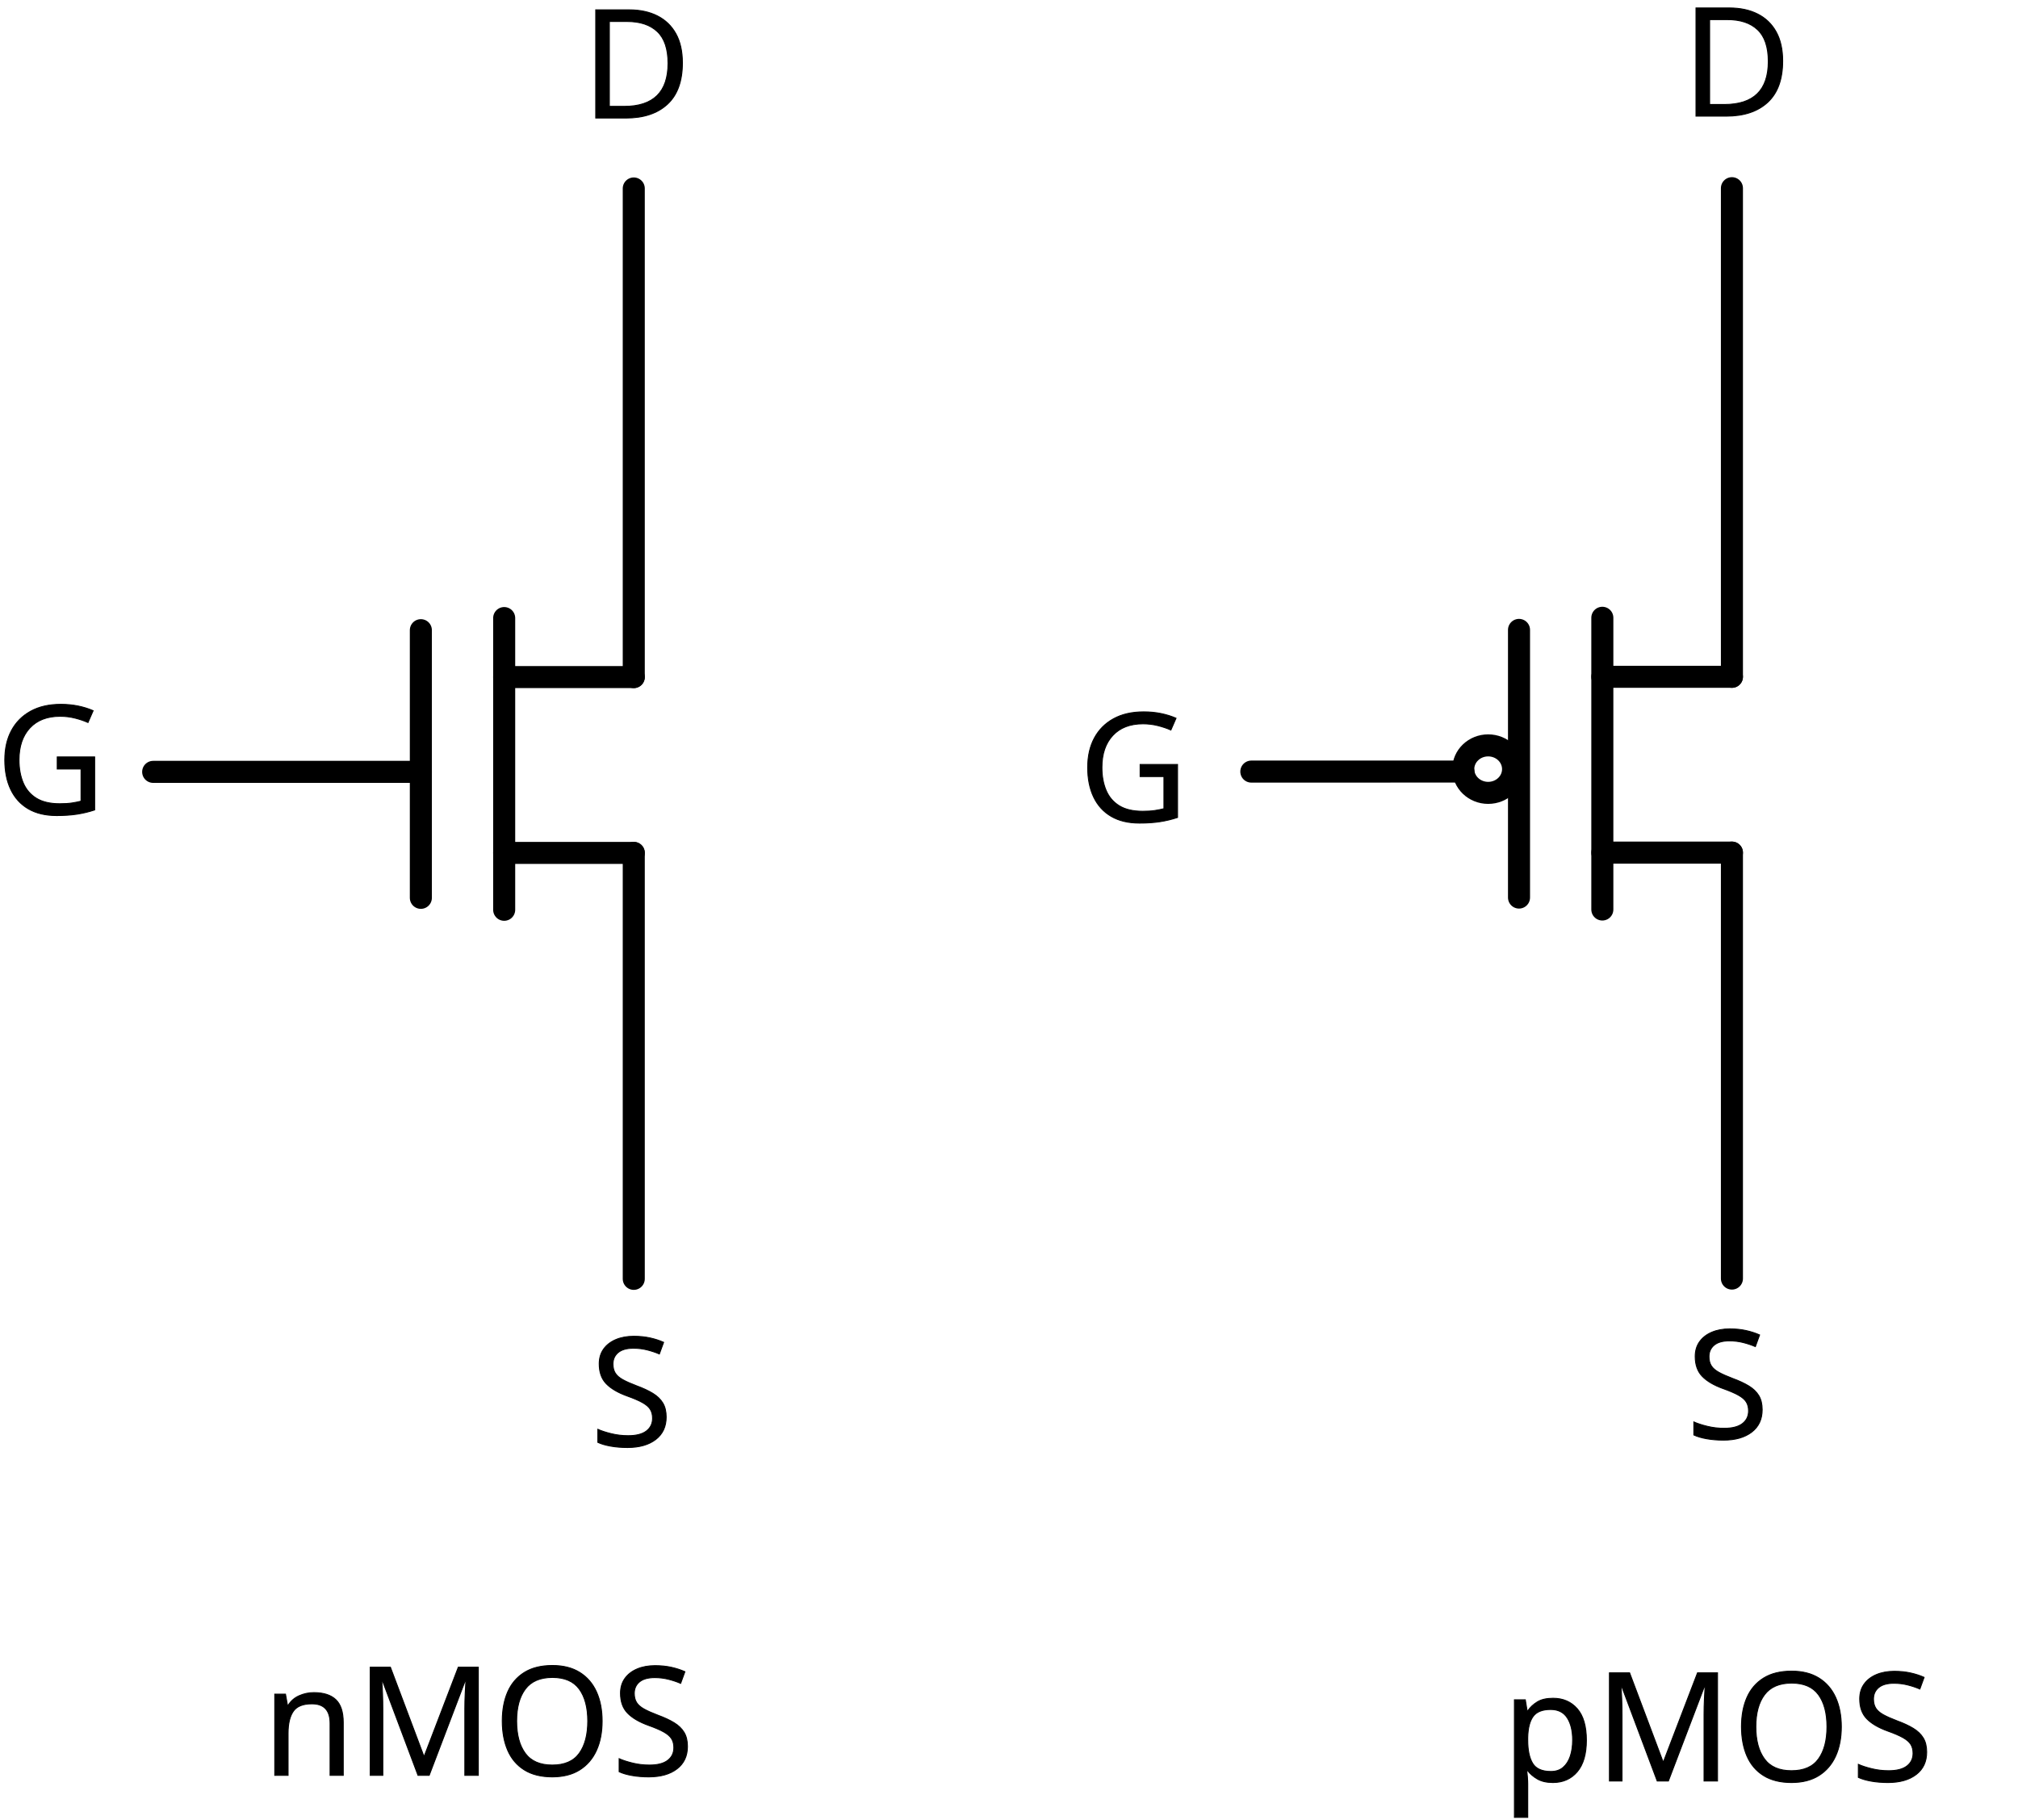
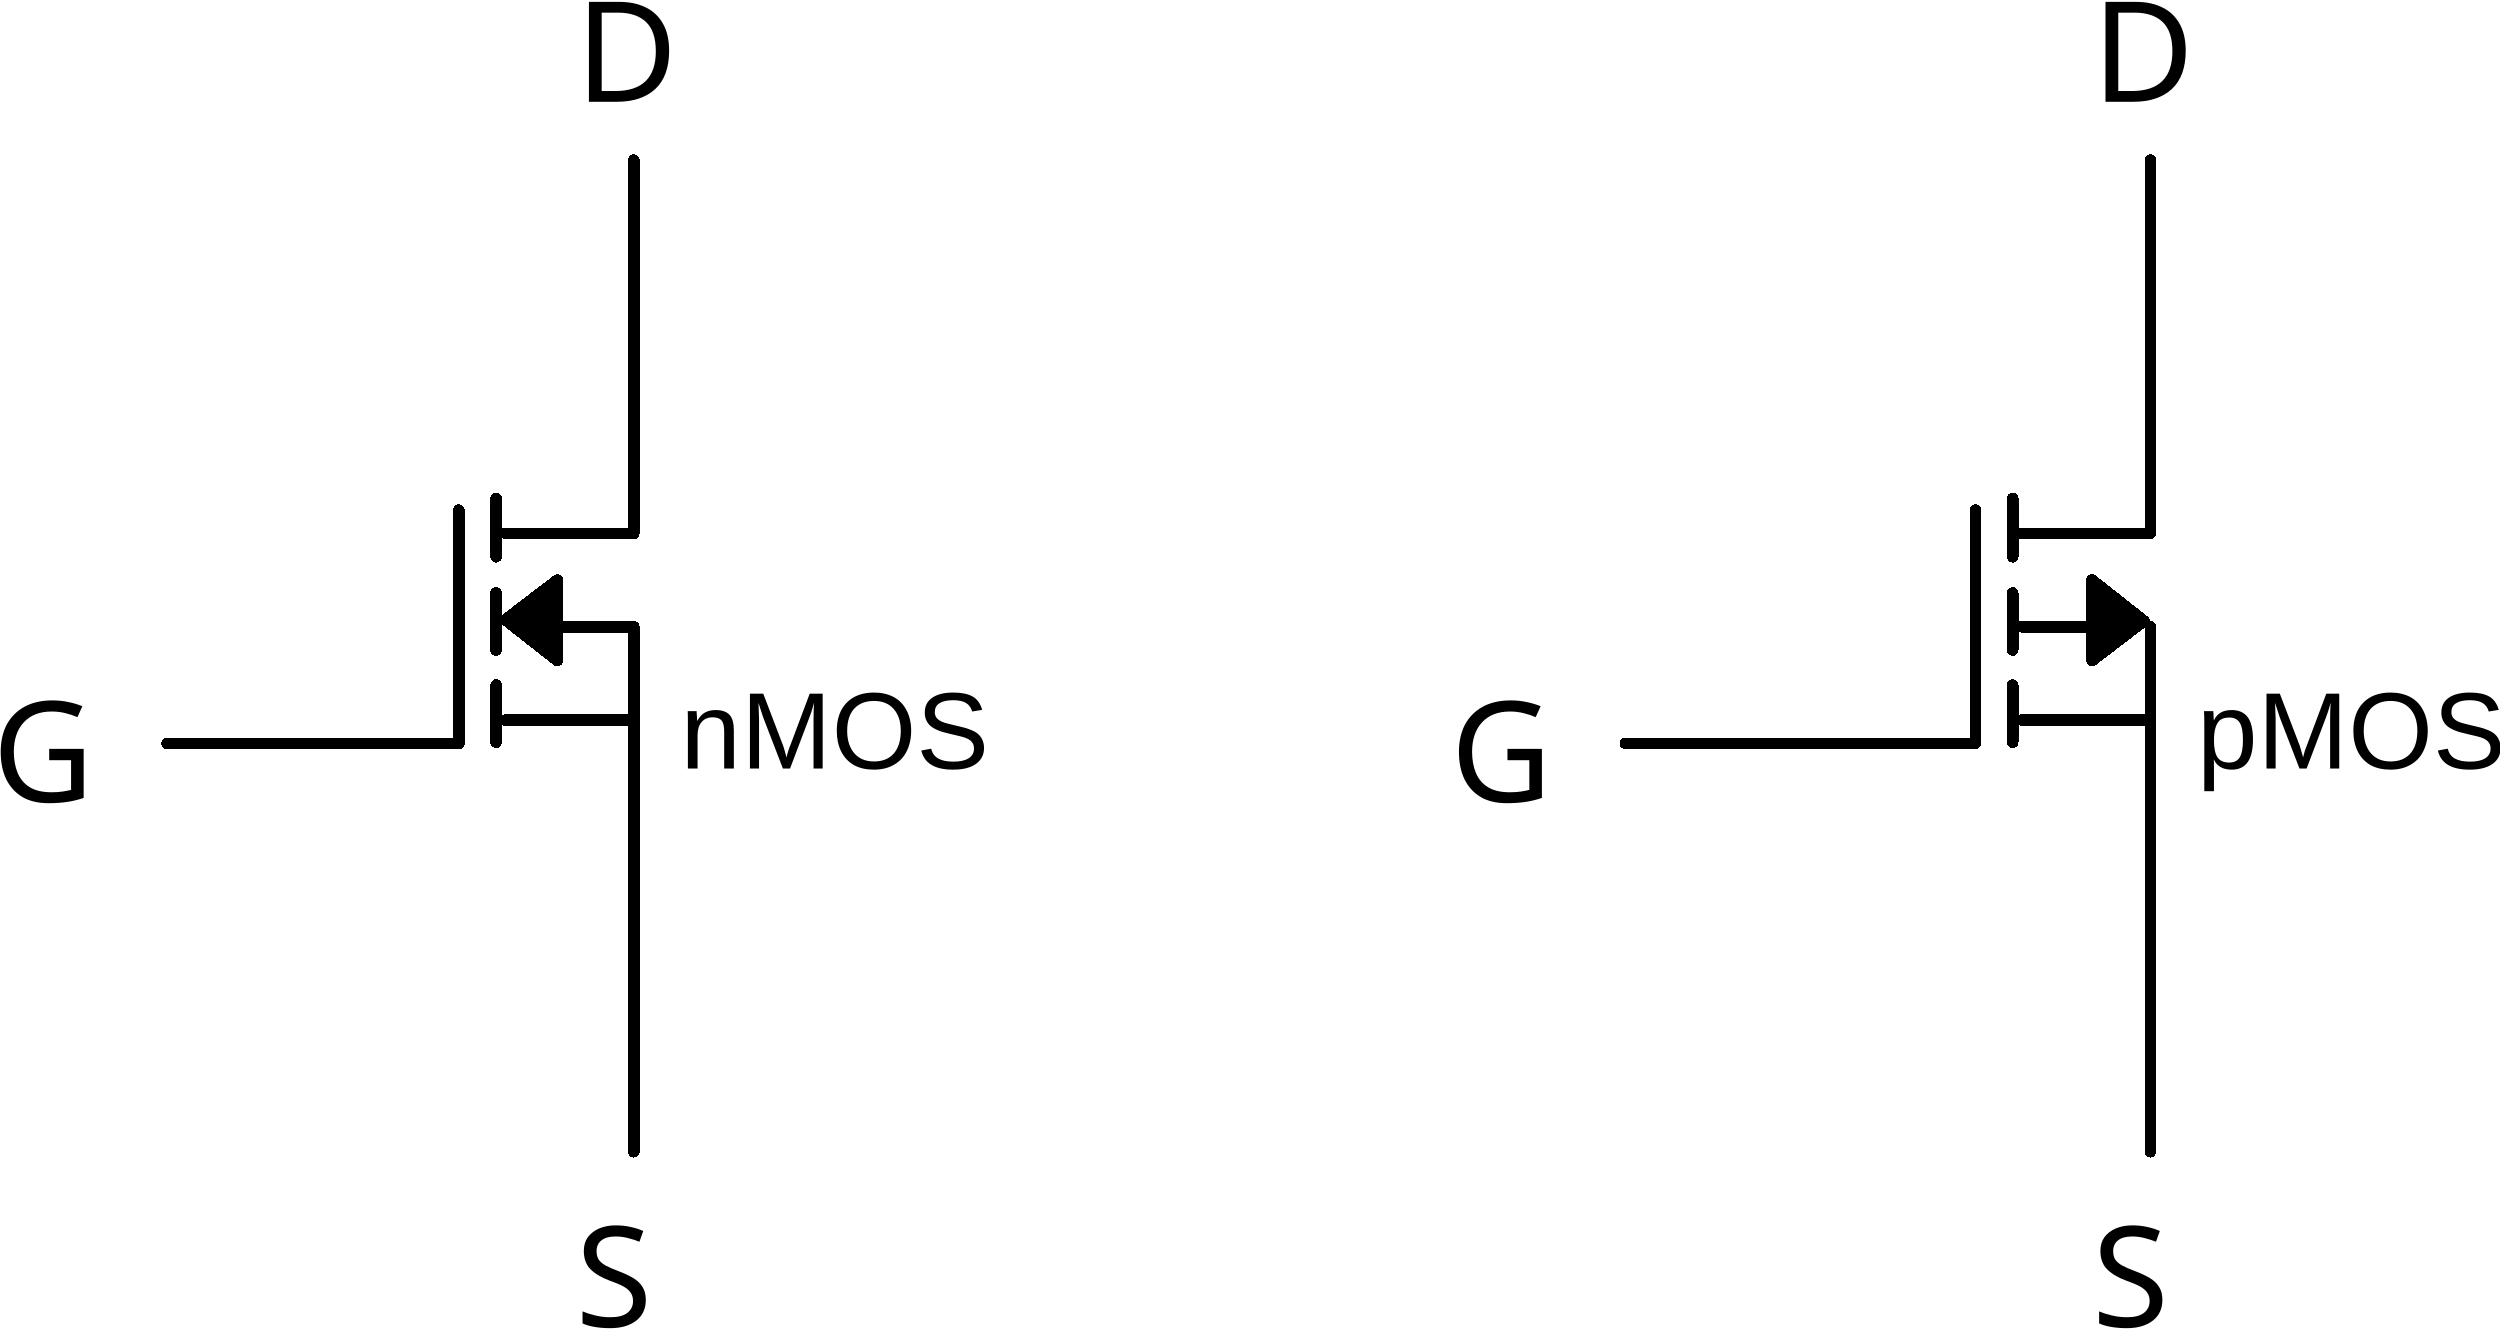
- <svg xmlns="http://www.w3.org/2000/svg" width="2196.758" height="1980.724" background="#FFFFFF" version="1.1" id="svg48">
-   <defs id="defs52" />
-   <g id="p_19" type="USERG" transform="translate(124.0321,179.0988)">
-     <g id="c_32" type="COMPO">
-       <line x1="424.806" x2="424.806" y2="811.4" id="n_107" y1="493.809" style="fill:none;stroke:#000000;stroke-width:24;stroke-linecap:round;stroke-opacity:1" />
-       <line x1="565.874" x2="424.806" y2="558.052" id="n_108" y1="558.052" style="fill:none;stroke:#000000;stroke-width:24;stroke-linecap:round;stroke-opacity:1" />
-       <line x1="565.874" x2="565.874" y2="26.094" id="n_109" y1="558.052" style="fill:none;stroke:#000000;stroke-width:24;stroke-linecap:round;stroke-opacity:1" />
-       <line x1="424.806" x2="565.874" y2="749.479" id="n_110" y1="749.479" style="fill:none;stroke:#000000;stroke-width:24;stroke-linecap:round;stroke-opacity:1" />
-       <line x1="565.874" x2="565.874" y2="1213.209" id="n_111" y1="749.479" style="fill:none;stroke:#000000;stroke-width:24;stroke-linecap:round;stroke-opacity:1" />
+ <svg xmlns="http://www.w3.org/2000/svg" width="214.298" height="113.883" viewBox="-10 -817 214.298 113.883" version="1.1" id="svg4775">
+   <defs id="defs4779" />
+   <style type="text/css" id="style4516">
+ #g1 circle.pindot {fill: none;stroke: none;}#g1 rect, #g1 circle, #g1 ellipse, #g1 polyline, #g1 line, #g1 polygon, #g1 path {shape-rendering: crispEdges;}path, polyline, polygon {stroke-linejoin:round;}
+ rect, circle, ellipse, polyline, line, polygon, path {shape-rendering:crispEdges;}
+ </style>
+   <g c_etype="pinpart" c_shapetype="group" id="gge79" c_partid="part_import_gge79" c_para="package``nameAlias`Model`spicePre`M`spiceSymbolName`MOSFET_NCH_ENHANCEMENT`BOM_Manufacturer Part``" c_origin="175,-625" transform="translate(-145.6738,-138.2754)">
+     <g style="display:none" display="none" id="gge169" c_partid="part_annotation">
+       <text style="font-size:9.333px;font-family:Arial;text-anchor:start;fill:#000000" id="text4628" dominant-baseline="" font-style="" font-weight="" font-size="7pt" y="-621.75" x="193.48" c_note="note_pre">M2</text>
    </g>
-     <g id="c_33" type="COMPO">
-       <line x1="334.102" x2="42.711" y2="661.254" id="n_112" y1="661.254" style="fill:none;stroke:#000000;stroke-width:24;stroke-linecap:round;stroke-opacity:1" />
-       <line x1="334.102" x2="334.102" y2="798.391" id="n_113" y1="507" style="fill:none;stroke:#000000;stroke-width:24;stroke-linecap:round;stroke-opacity:1" />
+     <g id="gge81" c_partid="part_annotation">
+       <text style="font-size:9.333px;font-family:Arial;text-anchor:start;fill:#000000" id="text4631" dominant-baseline="" font-style="" font-weight="" font-size="7pt" y="-612.844" x="194" c_note="note_name">nMOS</text>
    </g>
+     <polyline style="fill:none;stroke:#000000;stroke-width:1;stroke-linecap:round;stroke-linejoin:round;shape-rendering:crispEdges" id="gge85" points="175 -615 175 -635" />
+     <polyline style="fill:none;stroke:#000000;stroke-width:1;stroke-linecap:round;stroke-linejoin:round;shape-rendering:crispEdges" id="gge86" points="184 -625 190 -625" />
+     <polyline style="fill:none;stroke:#000000;stroke-width:1;stroke-linecap:round;stroke-linejoin:round;shape-rendering:crispEdges" id="gge87" points="170 -615 175 -615" />
+     <polyline style="fill:none;stroke:#000000;stroke-width:1;stroke-linecap:round;stroke-linejoin:round;shape-rendering:crispEdges" id="gge88" points="190 -635 190 -633" />
+     <g c_rotation="180" id="gge89" c_origin="170,-615" c_spicepin="2" c_elec="0" c_show="show" c_etype="pinpart" c_partid="part_pin">
+       <circle style="fill:none;stroke:none;shape-rendering:crispEdges" id="circle4638" r="2" cy="-615" cx="160" class="pindot" c_pindot="true" />
+       <path style="fill:none;stroke:#000000;stroke-width:1;stroke-linejoin:round;shape-rendering:crispEdges" id="path4640" d="M 170,-615 H 160" />
+       <text style="font-size:9.333px;font-family:Verdana;text-anchor:start;display:none;fill:#000000" id="text4642" display="none" font-size="7pt" y="-615" x="184">G</text>
+       <text style="font-size:9.333px;font-family:Verdana;text-anchor:end;display:none;fill:#000000" id="text4644" display="none" font-size="7pt" y="-619" x="176">1</text>
+       <circle style="display:none;fill:none;stroke:#000000;stroke-width:1;shape-rendering:crispEdges" id="circle4646" display="none" r="3" cy="-615" cx="157" />
+       <path style="display:none;fill:none;stroke:#000000;stroke-width:1;stroke-linejoin:round;shape-rendering:crispEdges" id="path4648" display="none" d="m 160,-612 3,-3 -3,-3" />
+     </g>
+     <polyline style="fill:none;stroke:#000000;stroke-width:1;stroke-linecap:round;stroke-linejoin:round;shape-rendering:crispEdges" id="gge96" points="186 -625 190 -625" />
+     <polyline style="fill:none;stroke:#000000;stroke-width:1;stroke-linecap:round;stroke-linejoin:round;shape-rendering:crispEdges" id="gge97" points="190 -635 190 -633" />
+     <polyline style="fill:none;stroke:#000000;stroke-width:1;stroke-linecap:round;stroke-linejoin:round;shape-rendering:crispEdges" id="gge98" points="190 -633 180 -633" />
+     <polyline style="fill:none;stroke:#000000;stroke-width:1;stroke-linecap:round;stroke-linejoin:round;shape-rendering:crispEdges" id="gge99" points="179 -617 190 -617" />
+     <polyline style="fill:none;stroke:#000000;stroke-width:1;stroke-linecap:round;stroke-linejoin:round;shape-rendering:crispEdges" id="gge100" points="190 -625 190 -615" />
+     <polyline style="fill:none;stroke:#000000;stroke-width:1;stroke-linecap:round;stroke-linejoin:round;shape-rendering:crispEdges" id="gge101" points="180 -617 189 -617" />
+     <polyline style="fill:none;stroke:#000000;stroke-width:1;stroke-linecap:round;stroke-linejoin:round;shape-rendering:crispEdges" id="gge102" points="190 -633 179 -633" />
+     <g c_rotation="270" id="gge103" c_origin="190,-615" c_spicepin="3" c_elec="0" c_show="show" c_etype="pinpart" c_partid="part_pin">
+       <circle style="fill:none;stroke:none;shape-rendering:crispEdges" id="circle4658" r="2" cy="-605" cx="190" class="pindot" c_pindot="true" />
+       <path style="fill:none;stroke:#000000;stroke-width:1;stroke-linejoin:round;shape-rendering:crispEdges" id="path4660" d="m 190,-615 v 10" />
+       <text style="font-size:9.333px;font-family:Verdana;text-anchor:start;display:none;fill:#000000" id="text4662" transform="rotate(-90,190,-589)" display="none" font-size="7pt" y="-589" x="190">S</text>
+       <text style="font-size:9.333px;font-family:Verdana;text-anchor:end;display:none;fill:#000000" id="text4664" transform="rotate(-90,186,-581)" display="none" font-size="7pt" y="-581" x="186">3</text>
+       <circle style="display:none;fill:none;stroke:#000000;stroke-width:1;shape-rendering:crispEdges" id="circle4666" display="none" r="3" cy="-602" cx="190" />
+       <path style="display:none;fill:none;stroke:#000000;stroke-width:1;stroke-linejoin:round;shape-rendering:crispEdges" id="path4668" display="none" d="m 193,-605 -3,-3 -3,3" />
+     </g>
+     <g c_rotation="90" id="gge110" c_origin="190,-635" c_spicepin="1" c_elec="0" c_show="show" c_etype="pinpart" c_partid="part_pin">
+       <circle style="fill:none;stroke:none;shape-rendering:crispEdges" id="circle4671" r="2" cy="-645" cx="190" class="pindot" c_pindot="true" />
+       <path style="fill:none;stroke:#000000;stroke-width:1;stroke-linejoin:round;shape-rendering:crispEdges" id="path4673" d="m 190,-635 v -10" />
+       <text style="font-size:9.333px;font-family:Verdana;text-anchor:end;display:none;fill:#000000" id="text4675" transform="rotate(-90,190,-623)" display="none" font-size="7pt" y="-623" x="190">D</text>
+       <text style="font-size:9.333px;font-family:Verdana;text-anchor:start;display:none;fill:#000000" id="text4677" transform="rotate(-90,186,-629)" display="none" font-size="7pt" y="-629" x="186">2</text>
+       <circle style="display:none;fill:none;stroke:#000000;stroke-width:1;shape-rendering:crispEdges" id="circle4679" display="none" r="3" cy="-648" cx="190" />
+       <path style="display:none;fill:none;stroke:#000000;stroke-width:1;stroke-linejoin:round;shape-rendering:crispEdges" id="path4681" display="none" d="m 187,-645 3,3 3,-3" />
+     </g>
+     <polyline style="fill:none;stroke:#000000;stroke-width:1;stroke-linecap:round;stroke-linejoin:round;shape-rendering:crispEdges" id="gge117" points="190 -625 190 -615" />
+     <polyline style="fill:none;stroke:#000000;stroke-width:1;stroke-linecap:round;stroke-linejoin:round;shape-rendering:crispEdges" id="gge118" points="178.2 -620 178.2 -615.1" />
+     <polyline style="fill:none;stroke:#000000;stroke-width:1;stroke-linecap:round;stroke-linejoin:round;shape-rendering:crispEdges" id="gge119" points="178.2 -627.9 178.2 -623" />
+     <polyline style="fill:none;stroke:#000000;stroke-width:1;stroke-linecap:round;stroke-linejoin:round;shape-rendering:crispEdges" id="gge120" points="178.2 -636 178.2 -631" />
+     <polygon style="fill:#000000;stroke:#000000;stroke-width:1;stroke-linecap:round;stroke-linejoin:round;shape-rendering:crispEdges" id="gge121" points="183.45,-622.1 179,-625.6 183.45,-629 " />
  </g>
-   <g id="p_20" type="USERG" transform="translate(135.9761,179.0988)">
-     <path d="m 1511.141,658.267 c 0,14.265 -12.155,25.853 -27.119,25.853 -14.964,0 -27.119,-11.588 -27.119,-25.853 0,-14.265 12.155,-25.853 27.119,-25.853 14.963,0 27.119,11.588 27.119,25.853" path-type="area" id="h_37" rough-pts="1511.141,658.267 1510.171,665.135 1507.435,671.31 1503.193,676.543 1497.704,680.587 1491.227,683.196 1484.022,684.12 1476.818,683.196 1470.341,680.587 1464.852,676.543 1460.609,671.31 1457.873,665.135 1457.044,660.908 1456.904,658.267 1457.873,651.399 1460.609,645.224 1464.852,639.991 1470.341,635.947 1476.818,633.338 1484.022,632.414 1491.227,633.338 1497.704,635.947 1503.193,639.991 1507.435,645.224 1510.171,651.399 " style="fill-opacity:0;stroke-linecap:round;stroke-linejoin:round" />
-     <g id="c_35" type="COMPO">
-       <line x1="1608.295" x2="1749.364" y2="749.172" id="n_182" y1="749.172" style="fill:none;stroke:#000000;stroke-width:24;stroke-linecap:round;stroke-opacity:1" />
-       <line x1="1608.296" x2="1608.296" y2="811.093" id="n_183" y1="493.502" style="fill:none;stroke:#000000;stroke-width:24;stroke-linecap:round;stroke-opacity:1" />
-       <line x1="1749.364" x2="1749.364" y2="1212.903" id="n_184" y1="749.172" style="fill:none;stroke:#000000;stroke-width:24;stroke-linecap:round;stroke-opacity:1" />
-       <line x1="1749.364" x2="1608.295" y2="557.745" id="n_185" y1="557.745" style="fill:none;stroke:#000000;stroke-width:24;stroke-linecap:round;stroke-opacity:1" />
-       <line x1="1749.364" x2="1749.364" y2="25.787" id="n_186" y1="557.745" style="fill:none;stroke:#000000;stroke-width:24;stroke-linecap:round;stroke-opacity:1" />
+   <g c_etype="pinpart" c_shapetype="group" id="gge125" c_partid="part_import_gge125" c_para="package``nameAlias`Model`spicePre`M`spiceSymbolName`MOSFET_PCH_ENHANCEMENT`BOM_Manufacturer Part``" c_origin="305,-625" transform="translate(-145.6738,-138.2754)">
+     <g style="display:none" display="none" id="gge170" c_partid="part_annotation">
+       <text style="font-size:9.333px;font-family:Arial;text-anchor:start;fill:#000000" id="text4690" dominant-baseline="" font-style="" font-weight="" font-size="7pt" y="-621.75" x="323.49" c_note="note_pre">M1</text>
    </g>
-     <g id="c_36" type="COMPO">
-       <ellipse rx="27.119" ry="25.853" cx="1484.022" sc="0.0,-25.853" pc="27.119,0.0" average="1484.022,658.267" id="b_9" cy="658.267" style="fill:none;stroke:#000000;stroke-width:24;stroke-linecap:round;stroke-linejoin:round;stroke-opacity:1" />
-       <line x1="1457.044" x2="1226.201" y2="660.947" id="n_187" y1="660.908" style="fill:none;stroke:#000000;stroke-width:24;stroke-linecap:round;stroke-opacity:1" />
+     <g id="gge127" c_partid="part_annotation">
+       <text style="font-size:9.333px;font-family:Arial;text-anchor:start;fill:#000000" id="text4693" dominant-baseline="" font-style="" font-weight="" font-size="7pt" y="-612.844" x="324" c_note="note_name">pMOS</text>
    </g>
-     <line x1="1517.592" x2="1517.592" y2="798.084" id="n_188" y1="506.693" style="fill:none;stroke:#000000;stroke-width:24;stroke-linecap:round;stroke-opacity:1" />
+     <polyline style="fill:none;stroke:#000000;stroke-width:1;stroke-linecap:round;stroke-linejoin:round;shape-rendering:crispEdges" id="gge131" points="320 -625 320 -615" />
+     <g c_rotation="270" id="gge132" c_origin="320,-615" c_spicepin="3" c_elec="0" c_show="show" c_etype="pinpart" c_partid="part_pin">
+       <circle style="fill:none;stroke:none;shape-rendering:crispEdges" id="circle4697" r="2" cy="-605" cx="320" class="pindot" c_pindot="true" />
+       <path style="fill:none;stroke:#000000;stroke-width:1;stroke-linejoin:round;shape-rendering:crispEdges" id="path4699" d="m 320,-615 v 10" />
+       <text style="font-size:9.333px;font-family:Verdana;text-anchor:start;display:none;fill:#000000" id="text4701" transform="rotate(-90,320,-589)" display="none" font-size="7pt" y="-589" x="320">S</text>
+       <text style="font-size:9.333px;font-family:Verdana;text-anchor:end;display:none;fill:#000000" id="text4703" transform="rotate(-90,316,-581)" display="none" font-size="7pt" y="-581" x="316">3</text>
+       <circle style="display:none;fill:none;stroke:#000000;stroke-width:1;shape-rendering:crispEdges" id="circle4705" display="none" r="3" cy="-602" cx="320" />
+       <path style="display:none;fill:none;stroke:#000000;stroke-width:1;stroke-linejoin:round;shape-rendering:crispEdges" id="path4707" display="none" d="m 323,-605 -3,-3 -3,3" />
+     </g>
+     <polyline style="fill:none;stroke:#000000;stroke-width:1;stroke-linecap:round;stroke-linejoin:round;shape-rendering:crispEdges" id="gge139" points="320 -635 320 -633" />
+     <polyline style="fill:none;stroke:#000000;stroke-width:1;stroke-linecap:round;stroke-linejoin:round;shape-rendering:crispEdges" id="gge140" points="305 -615 305 -635" />
+     <polyline style="fill:none;stroke:#000000;stroke-width:1;stroke-linecap:round;stroke-linejoin:round;shape-rendering:crispEdges" id="gge141" points="320 -635 320 -633" />
+     <polyline style="fill:none;stroke:#000000;stroke-width:1;stroke-linecap:round;stroke-linejoin:round;shape-rendering:crispEdges" id="gge142" points="310 -617 319 -617" />
+     <polyline style="fill:none;stroke:#000000;stroke-width:1;stroke-linecap:round;stroke-linejoin:round;shape-rendering:crispEdges" id="gge143" points="308.2 -636 308.2 -631" />
+     <polyline style="fill:none;stroke:#000000;stroke-width:1;stroke-linecap:round;stroke-linejoin:round;shape-rendering:crispEdges" id="gge144" points="308.2 -627.9 308.2 -623" />
+     <polyline style="fill:none;stroke:#000000;stroke-width:1;stroke-linecap:round;stroke-linejoin:round;shape-rendering:crispEdges" id="gge145" points="308.2 -620 308.2 -615.1" />
+     <polyline style="fill:none;stroke:#000000;stroke-width:1;stroke-linecap:round;stroke-linejoin:round;shape-rendering:crispEdges" id="gge146" points="309 -617 320 -617" />
+     <g c_rotation="180" id="gge147" c_origin="300,-615" c_spicepin="2" c_elec="0" c_show="show" c_etype="pinpart" c_partid="part_pin">
+       <circle style="fill:none;stroke:none;shape-rendering:crispEdges" id="circle4718" r="2" cy="-615" cx="290" class="pindot" c_pindot="true" />
+       <path style="fill:none;stroke:#000000;stroke-width:1;stroke-linejoin:round;shape-rendering:crispEdges" id="path4720" d="M 300,-615 H 290" />
+       <text style="font-size:9.333px;font-family:Verdana;text-anchor:start;display:none;fill:#000000" id="text4722" display="none" font-size="7pt" y="-615" x="314">G</text>
+       <text style="font-size:9.333px;font-family:Verdana;text-anchor:end;display:none;fill:#000000" id="text4724" display="none" font-size="7pt" y="-619" x="306">1</text>
+       <circle style="display:none;fill:none;stroke:#000000;stroke-width:1;shape-rendering:crispEdges" id="circle4726" display="none" r="3" cy="-615" cx="287" />
+       <path style="display:none;fill:none;stroke:#000000;stroke-width:1;stroke-linejoin:round;shape-rendering:crispEdges" id="path4728" display="none" d="m 290,-612 3,-3 -3,-3" />
+     </g>
+     <polyline style="fill:none;stroke:#000000;stroke-width:1;stroke-linecap:round;stroke-linejoin:round;shape-rendering:crispEdges" id="gge154" points="320 -633 310 -633" />
+     <polyline style="fill:none;stroke:#000000;stroke-width:1;stroke-linecap:round;stroke-linejoin:round;shape-rendering:crispEdges" id="gge155" points="320 -633 309 -633" />
+     <g c_rotation="90" id="gge156" c_origin="320,-635" c_spicepin="1" c_elec="0" c_show="show" c_etype="pinpart" c_partid="part_pin">
+       <circle style="fill:none;stroke:none;shape-rendering:crispEdges" id="circle4733" r="2" cy="-645" cx="320" class="pindot" c_pindot="true" />
+       <path style="fill:none;stroke:#000000;stroke-width:1;stroke-linejoin:round;shape-rendering:crispEdges" id="path4735" d="m 320,-635 v -10" />
+       <text style="font-size:9.333px;font-family:Verdana;text-anchor:end;display:none;fill:#000000" id="text4737" transform="rotate(-90,320,-623)" display="none" font-size="7pt" y="-623" x="320">D</text>
+       <text style="font-size:9.333px;font-family:Verdana;text-anchor:start;display:none;fill:#000000" id="text4739" transform="rotate(-90,316,-629)" display="none" font-size="7pt" y="-629" x="316">2</text>
+       <circle style="display:none;fill:none;stroke:#000000;stroke-width:1;shape-rendering:crispEdges" id="circle4741" display="none" r="3" cy="-648" cx="320" />
+       <path style="display:none;fill:none;stroke:#000000;stroke-width:1;stroke-linejoin:round;shape-rendering:crispEdges" id="path4743" display="none" d="m 317,-645 3,3 3,-3" />
+     </g>
+     <polyline style="fill:none;stroke:#000000;stroke-width:1;stroke-linecap:round;stroke-linejoin:round;shape-rendering:crispEdges" id="gge163" points="315 -625 309 -625" />
+     <polyline style="fill:none;stroke:#000000;stroke-width:1;stroke-linecap:round;stroke-linejoin:round;shape-rendering:crispEdges" id="gge164" points="300 -615 305 -615" />
+     <polygon style="fill:#000000;stroke:#000000;stroke-width:1;stroke-linecap:round;stroke-linejoin:round;shape-rendering:crispEdges" id="gge165" points="315,-629 319.45,-625.5 315,-622.1 " />
  </g>
-   <text x="-799.405" gravity="17" id="m_0" width="2640" boxheight="1650" font-size="165.0" y="1095.216" font-name="Default-Regular" style="font-size:165px;font-family:Default;fill:#000000;fill-opacity:1;stroke:#000000">
-     <tspan x="520.595" id="m_0_0" y="1932.876" style="text-anchor:middle">nMOS</tspan>
-   </text>
-   <text x="549.821" gravity="17" id="m_1" width="2640" boxheight="1650" font-size="165.0" y="1085.37" font-name="Default-Regular" style="font-size:165px;font-family:Default;fill:#000000;fill-opacity:1;stroke:#000000">
-     <tspan x="1869.821" id="m_1_0" y="1939.03" style="text-anchor:middle">pMOS</tspan>
-   </text>
-   <text x="-632.332" gravity="17" id="m_2" width="2640" boxheight="1650" font-size="165.0" y="736.619" font-name="Default-Regular" style="font-size:165px;font-family:Default;fill:#000000;fill-opacity:1;stroke:#000000">
-     <tspan x="687.668" id="m_2_0" y="1574.279" style="text-anchor:middle">S</tspan>
-   </text>
-   <text x="560.748" gravity="17" id="m_3" width="2640" boxheight="1650" font-size="165.0" y="728.581" font-name="Default-Regular" style="font-size:165px;font-family:Default;fill:#000000;fill-opacity:1;stroke:#000000">
-     <tspan x="1880.748" id="m_3_0" y="1566.242" style="text-anchor:middle">S</tspan>
-   </text>
-   <text x="-1264.795" gravity="17" id="m_4" width="2640" boxheight="1650" font-size="165.0" y="48.606" font-name="Default-Regular" style="font-size:165px;font-family:Default;fill:#000000;fill-opacity:1;stroke:#000000">
-     <tspan x="55.205" id="m_4_0" y="886.266" style="text-anchor:middle">G</tspan>
-   </text>
-   <text x="-85.979" gravity="17" id="m_5" width="2640" boxheight="1650" font-size="165.0" y="56.803" font-name="Default-Regular" style="font-size:165px;font-family:Default;fill:#000000;fill-opacity:1;stroke:#000000">
-     <tspan x="1234.021" id="m_5_0" y="894.463" style="text-anchor:middle">G</tspan>
-   </text>
-   <text x="-627.285" gravity="17" id="m_6" width="2640" boxheight="1650" font-size="165.0" y="-707.147" font-name="Default-Regular" style="font-size:165px;font-family:Default;fill:#000000;fill-opacity:1;stroke:#000000">
-     <tspan x="692.715" id="m_6_0" y="128.513" style="text-anchor:middle">D</tspan>
-   </text>
-   <text x="570.44" gravity="17" id="m_7" width="2640" boxheight="1650" font-size="165.0" y="-709.197" font-name="Default-Regular" style="font-size:165px;font-family:Default;fill:#000000;fill-opacity:1;stroke:#000000">
-     <tspan x="1890.439" id="m_7_0" y="126.463" style="text-anchor:middle">D</tspan>
-   </text>
+   <polyline style="fill:none;stroke:#000000;stroke-width:1;stroke-linecap:round;stroke-linejoin:round;shape-rendering:crispEdges" id="gge176" points="190 -645 190 -665" c_shapetype="line" c_etype="wire" transform="translate(-145.6738,-138.2754)" />
+   <polyline style="fill:none;stroke:#000000;stroke-width:1;stroke-linecap:round;stroke-linejoin:round;shape-rendering:crispEdges" id="gge177" points="320 -665 320 -645" c_shapetype="line" c_etype="wire" transform="translate(-145.6738,-138.2754)" />
+   <polyline style="fill:none;stroke:#000000;stroke-width:1;stroke-linecap:round;stroke-linejoin:round;shape-rendering:crispEdges" id="gge178" points="190 -605 190 -580" c_shapetype="line" c_etype="wire" transform="translate(-145.6738,-138.2754)" />
+   <polyline style="fill:none;stroke:#000000;stroke-width:1;stroke-linecap:round;stroke-linejoin:round;shape-rendering:crispEdges" id="gge179" points="320 -580 320 -605" c_shapetype="line" c_etype="wire" transform="translate(-145.6738,-138.2754)" />
+   <polyline style="fill:none;stroke:#000000;stroke-width:1;stroke-linecap:round;stroke-linejoin:round;shape-rendering:crispEdges" id="gge180" points="290 -615 275 -615" c_shapetype="line" c_etype="wire" transform="translate(-145.6738,-138.2754)" />
+   <polyline style="fill:none;stroke:#000000;stroke-width:1;stroke-linecap:round;stroke-linejoin:round;shape-rendering:crispEdges" id="gge181" points="160 -615 150 -615" c_shapetype="line" c_etype="wire" transform="translate(-145.6738,-138.2754)" />
+   <g c_etype="pinpart" c_shapetype="group" c_origin="135,-610" id="gge182" c_partid="part_annotation" transform="translate(-145.6738,-138.2754)">
+     <text style="font-size:12px;font-family:Verdana;text-anchor:start;fill:#000000" id="text4756" type="comment" dominant-baseline="" font-style="" font-weight="" font-size="9pt" y="-610" x="135">G</text>
+   </g>
+   <g c_etype="pinpart" c_shapetype="group" c_origin="185,-670" id="gge184" c_partid="part_annotation" transform="translate(-145.6738,-138.2754)">
+     <text style="font-size:12px;font-family:Verdana;text-anchor:start;fill:#000000" id="text4759" type="comment" dominant-baseline="" font-style="" font-weight="" font-size="9pt" y="-670" x="185">D</text>
+   </g>
+   <g c_etype="pinpart" c_shapetype="group" c_origin="315,-670" id="gge186" c_partid="part_annotation" transform="translate(-145.6738,-138.2754)">
+     <text style="font-size:12px;font-family:Verdana;text-anchor:start;fill:#000000" id="text4762" type="comment" dominant-baseline="" font-style="" font-weight="" font-size="9pt" y="-670" x="315">D</text>
+   </g>
+   <g c_etype="pinpart" c_shapetype="group" c_origin="260,-610" id="gge188" c_partid="part_annotation" transform="translate(-145.6738,-138.2754)">
+     <text style="font-size:12px;font-family:Verdana;text-anchor:start;fill:#000000" id="text4765" type="comment" dominant-baseline="" font-style="" font-weight="" font-size="9pt" y="-610" x="260">G</text>
+   </g>
+   <g c_etype="pinpart" c_shapetype="group" c_origin="315,-565" id="gge190" c_partid="part_annotation" transform="translate(-145.6738,-138.2754)">
+     <text style="font-size:12px;font-family:Verdana;text-anchor:start;fill:#000000" id="text4768" type="comment" dominant-baseline="" font-style="" font-weight="" font-size="9pt" y="-565" x="315">S</text>
+   </g>
+   <g c_etype="pinpart" c_shapetype="group" c_origin="185,-565" id="gge192" c_partid="part_annotation" transform="translate(-145.6738,-138.2754)">
+     <text style="font-size:12px;font-family:Verdana;text-anchor:start;fill:#000000" id="text4771" type="comment" dominant-baseline="" font-style="" font-weight="" font-size="9pt" y="-565" x="185">S</text>
+   </g>
</svg>
